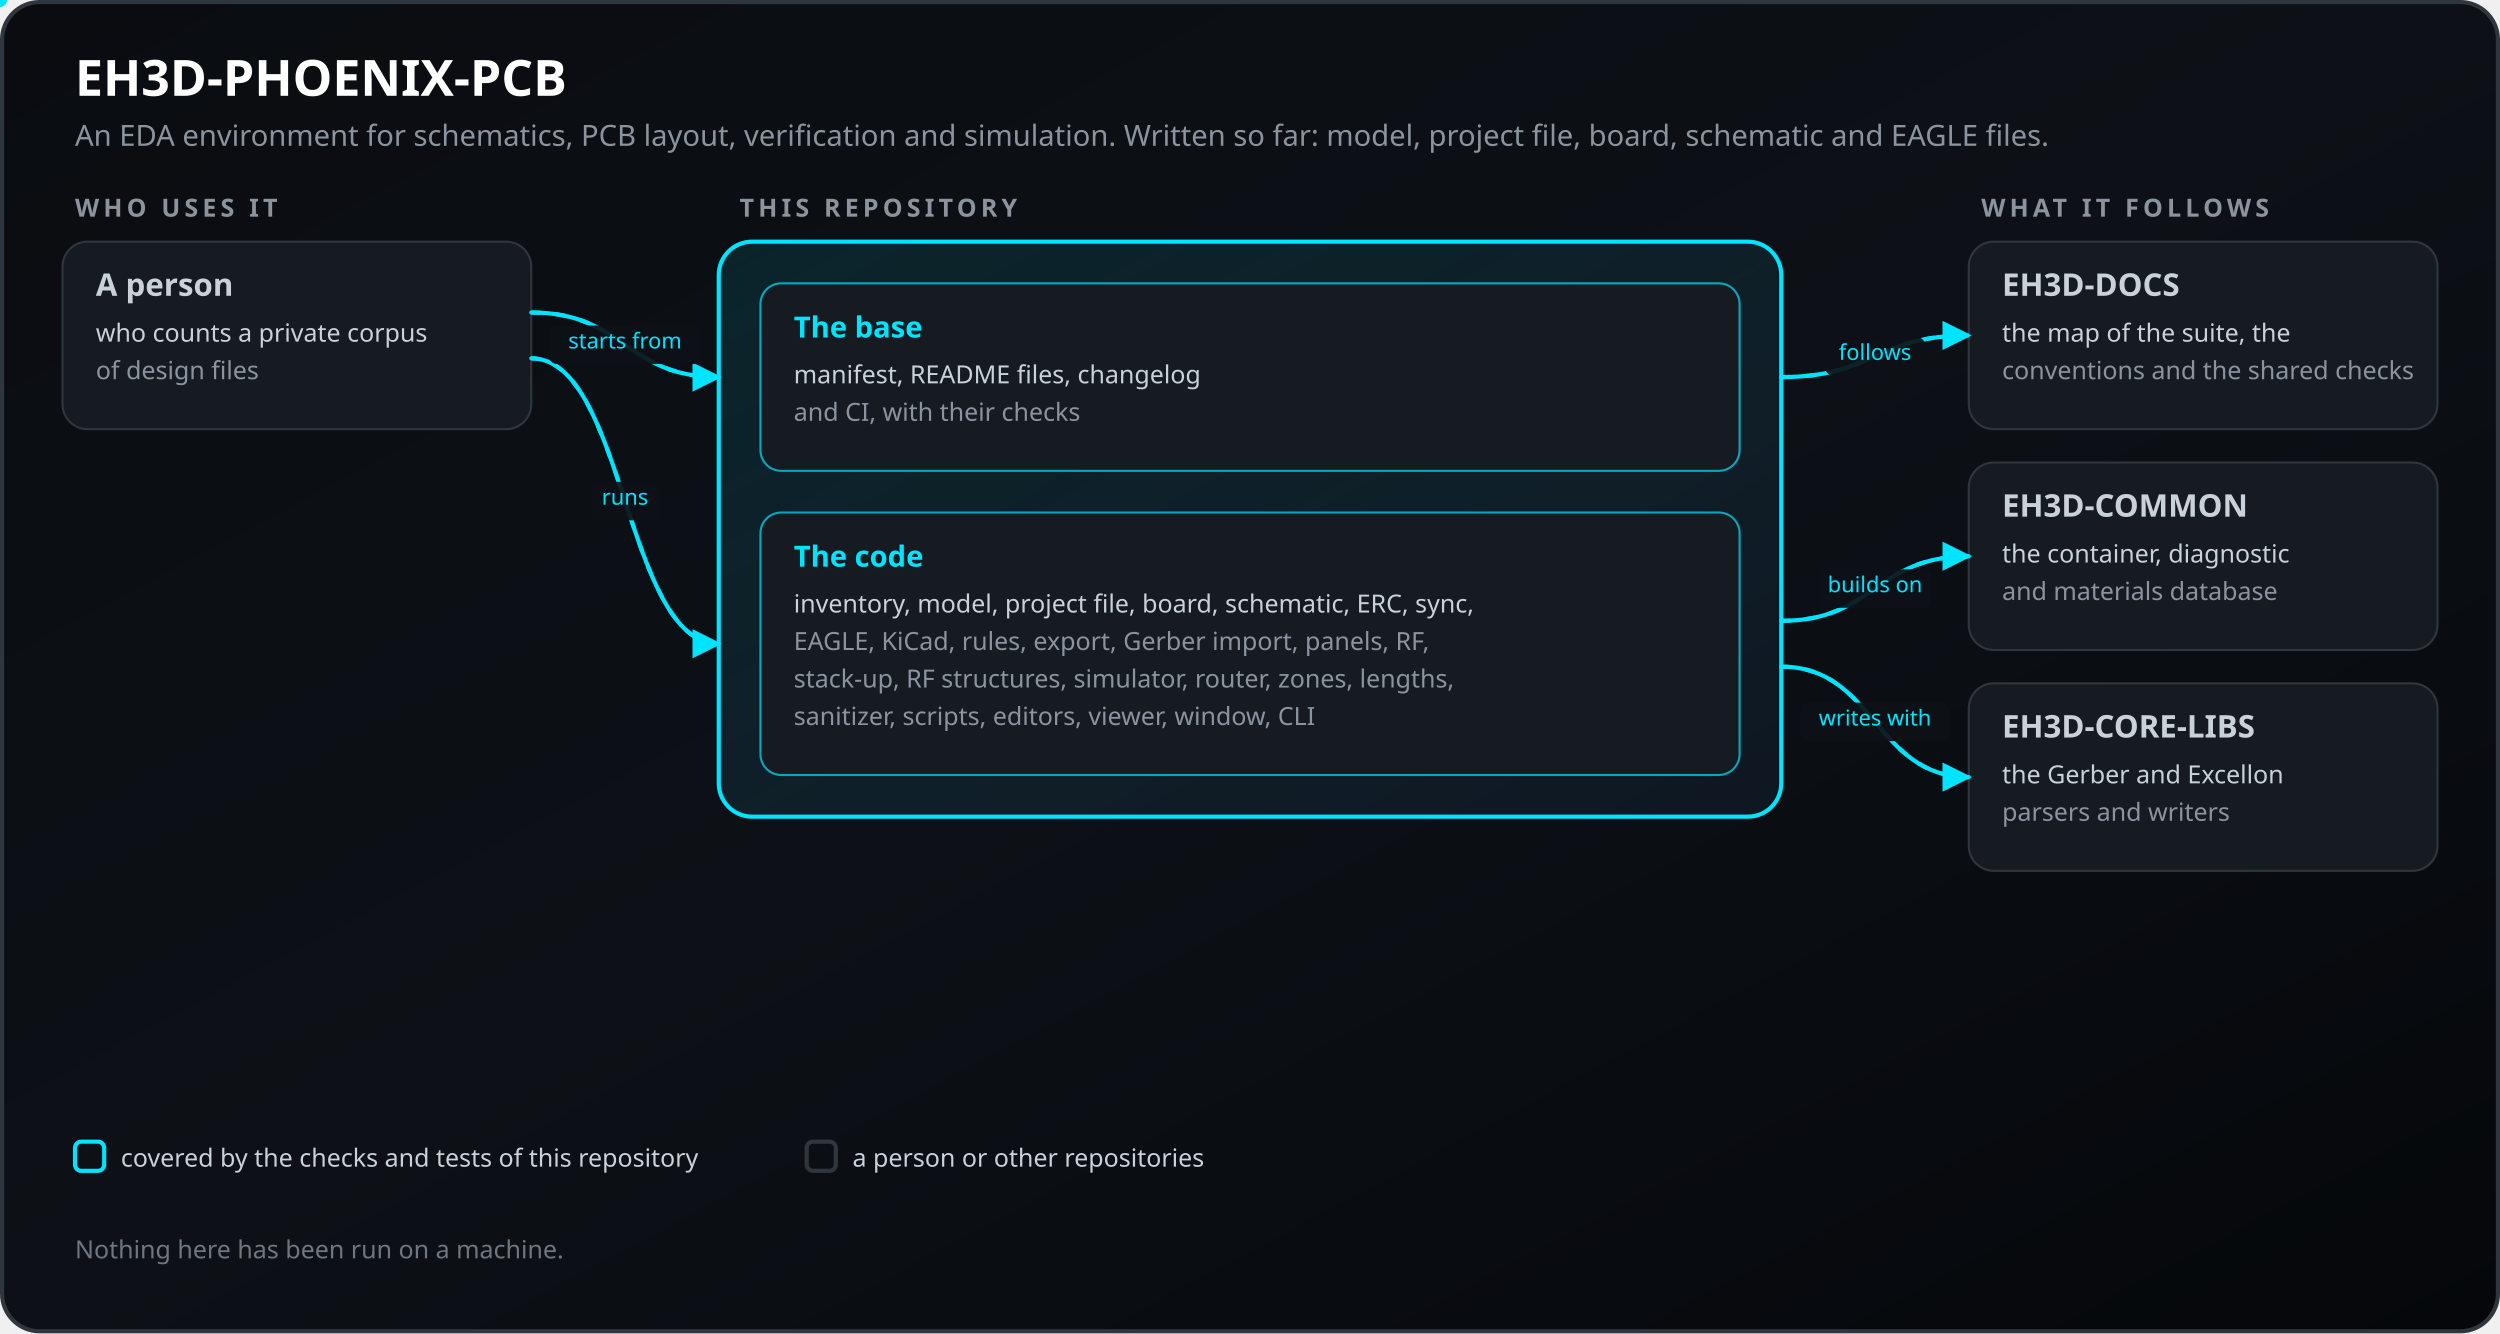
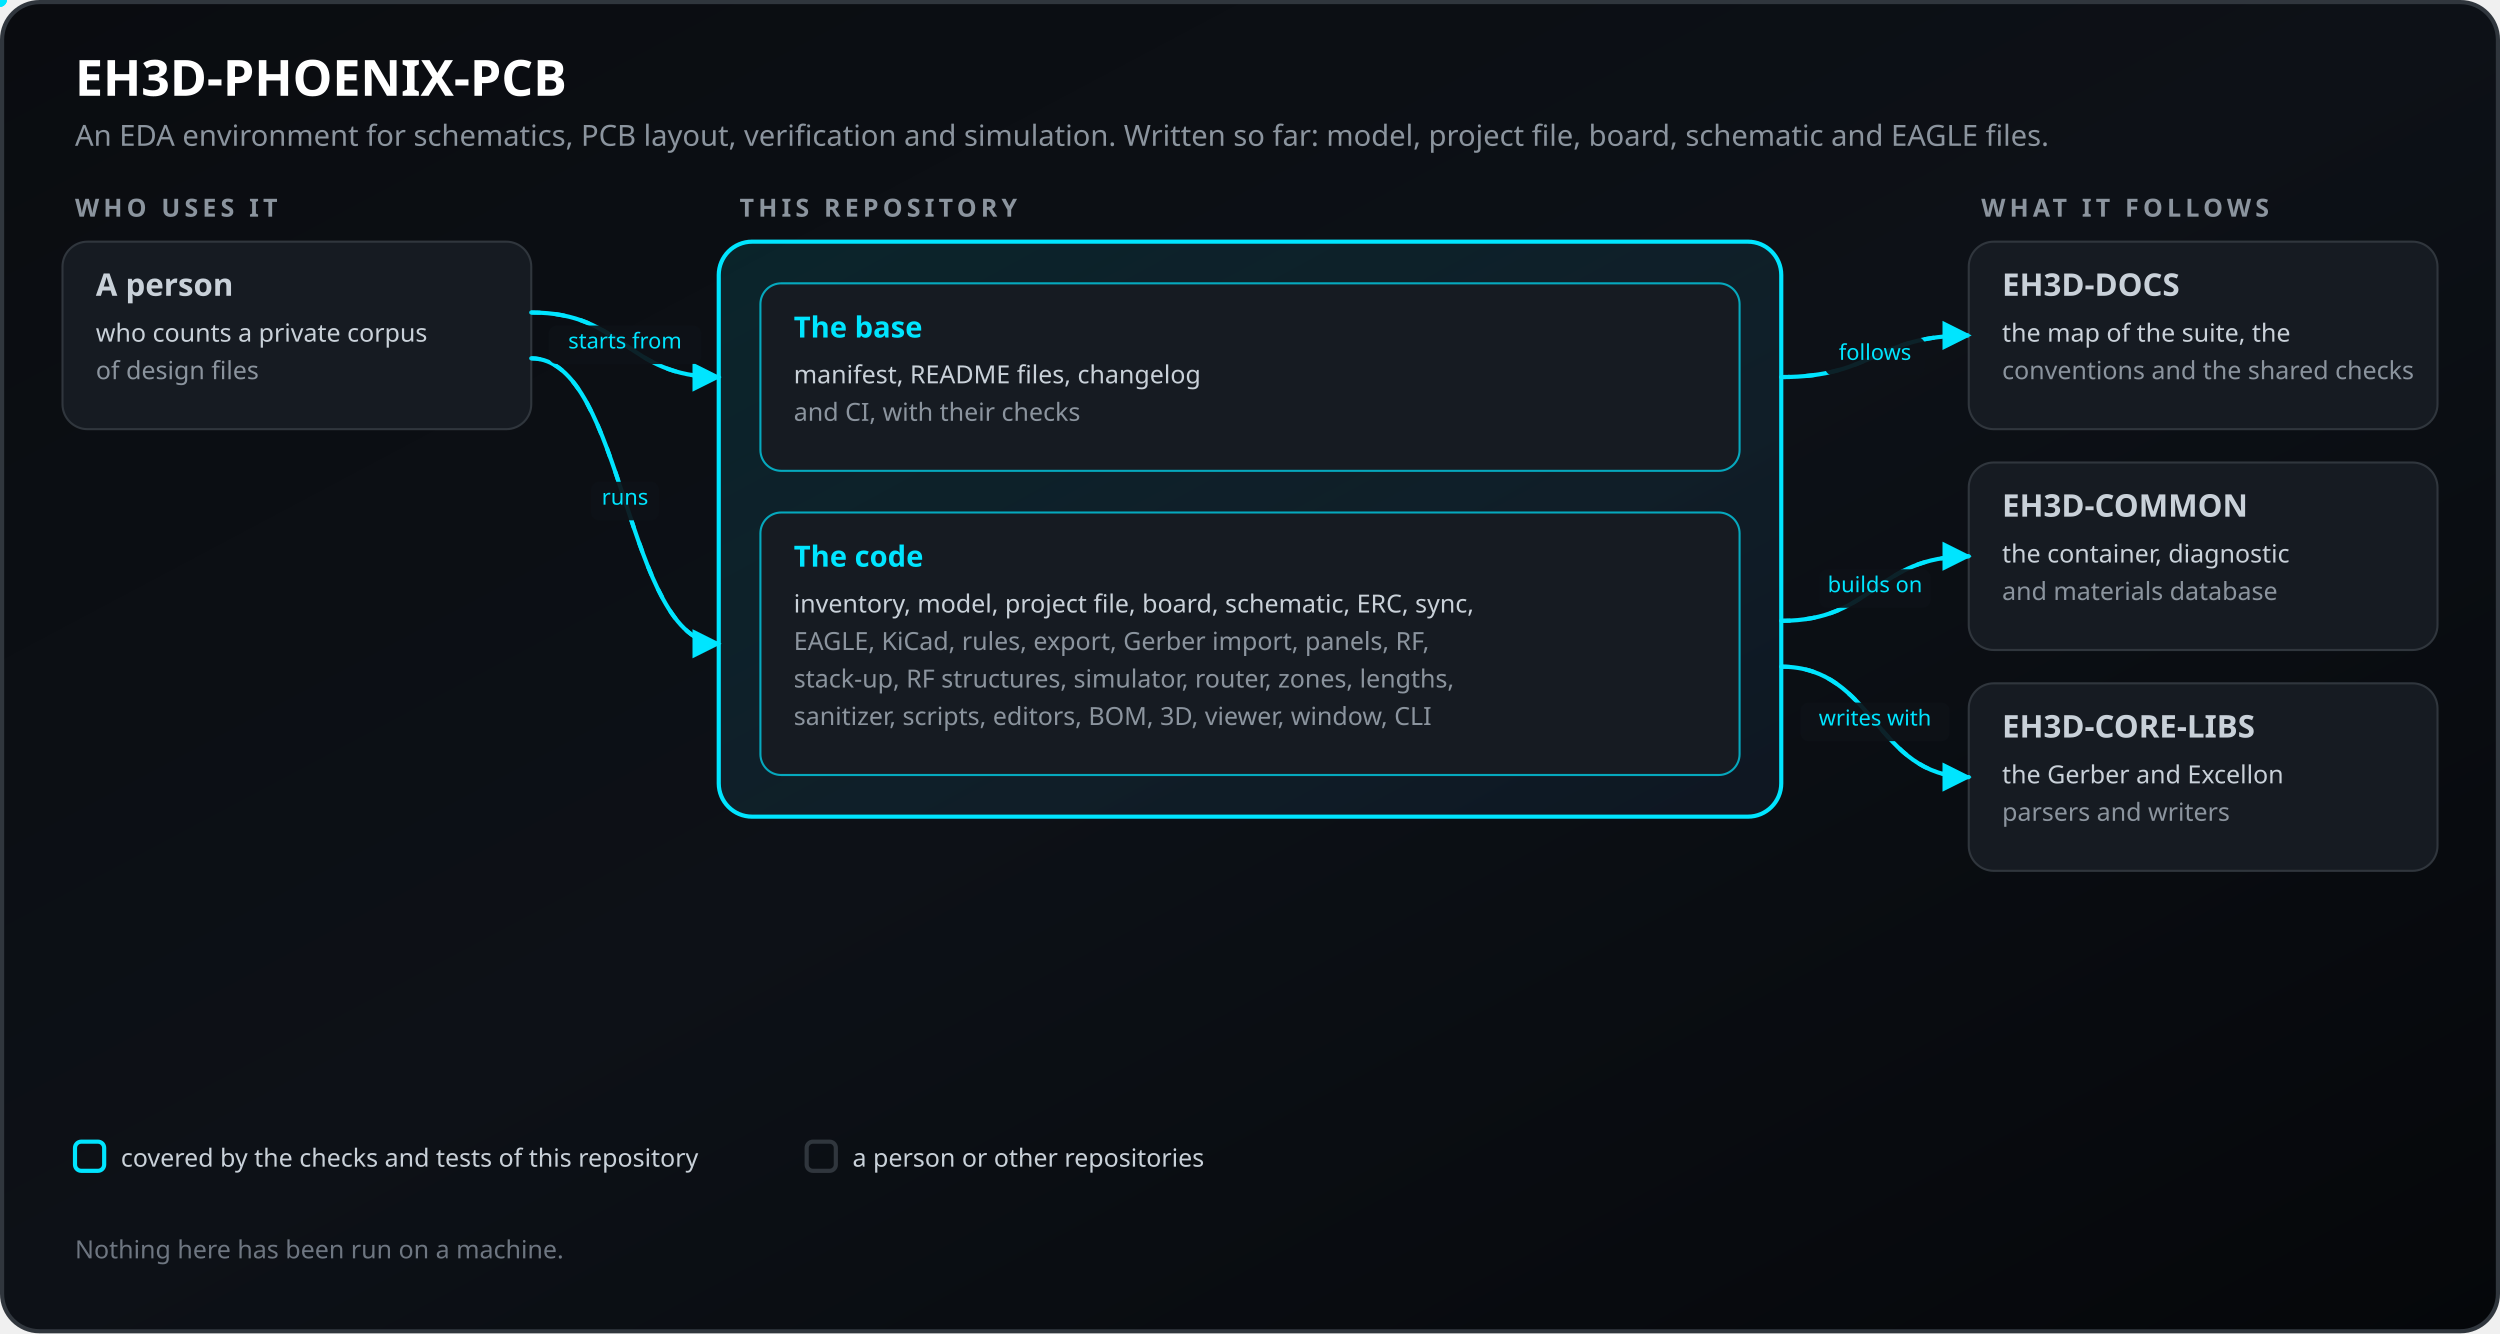
<svg xmlns="http://www.w3.org/2000/svg" viewBox="0 0 1200 640" width="1200" height="640" role="img" aria-labelledby="t d" font-family="'Segoe UI','Noto Sans','Noto Sans CJK SC','Microsoft YaHei','Yu Gothic','Helvetica Neue',Helvetica,Arial,sans-serif">
  <defs>
    <linearGradient id="bg" x1="0" y1="0" x2="1" y2="1">
      <stop offset="0" stop-color="#0A0C10" />
      <stop offset="0.5" stop-color="#0D1117" />
      <stop offset="1" stop-color="#05070A" />
    </linearGradient>
    <linearGradient id="card" x1="0" y1="0" x2="1" y2="1">
      <stop offset="0" stop-color="#121821" />
      <stop offset="1" stop-color="#0B0F15" />
    </linearGradient>
    <linearGradient id="line" x1="0" y1="0" x2="1" y2="0">
      <stop offset="0" stop-color="#00E5FF" />
      <stop offset="1" stop-color="#FF0055" />
    </linearGradient>
    <filter id="glow" x="-50%" y="-50%" width="200%" height="200%">
      <feGaussianBlur stdDeviation="3" result="b" />
      <feMerge>
        <feMergeNode in="b" />
        <feMergeNode in="SourceGraphic" />
      </feMerge>
    </filter>
    <linearGradient id="svc" x1="0" y1="0" x2="1" y2="1">
      <stop offset="0" stop-color="#00E5FF" stop-opacity="0.10" />
      <stop offset="1" stop-color="#4DA3FF" stop-opacity="0.06" />
    </linearGradient>
    <marker id="m00E5FF" viewBox="0 0 10 10" refX="9" refY="5" markerWidth="7" markerHeight="7" orient="auto-start-reverse">
      <path d="M0 0L10 5L0 10z" fill="#00E5FF" />
    </marker>
    <marker id="m30363D" viewBox="0 0 10 10" refX="9" refY="5" markerWidth="7" markerHeight="7" orient="auto-start-reverse">
      <path d="M0 0L10 5L0 10z" fill="#8B949E" />
    </marker>
  </defs>
  <rect x="1" y="1" width="1198" height="638" rx="18" fill="url(#bg)" stroke="#30363D" stroke-width="2" />
  <text x="36" y="46" font-family="'Segoe UI','Noto Sans','Noto Sans CJK SC','Microsoft YaHei','Yu Gothic','Helvetica Neue',Helvetica,Arial,sans-serif" font-size="24" font-weight="700" fill="#FFFFFF" text-anchor="start">EH3D-PHOENIX-PCB</text>
  <text x="36" y="70" font-family="'Segoe UI','Noto Sans','Noto Sans CJK SC','Microsoft YaHei','Yu Gothic','Helvetica Neue',Helvetica,Arial,sans-serif" font-size="14" font-weight="400" fill="#8B949E" text-anchor="start">An EDA environment for schematics, PCB layout, verification and simulation. Written so far: model, project file, board, schematic and EAGLE files.</text>
  <text x="36" y="104" font-family="'Segoe UI','Noto Sans','Noto Sans CJK SC','Microsoft YaHei','Yu Gothic','Helvetica Neue',Helvetica,Arial,sans-serif" font-size="12" font-weight="700" fill="#8B949E" text-anchor="start" letter-spacing="2">WHO USES IT</text>
  <text x="355" y="104" font-family="'Segoe UI','Noto Sans','Noto Sans CJK SC','Microsoft YaHei','Yu Gothic','Helvetica Neue',Helvetica,Arial,sans-serif" font-size="12" font-weight="700" fill="#8B949E" text-anchor="start" letter-spacing="2">THIS REPOSITORY</text>
  <text x="951" y="104" font-family="'Segoe UI','Noto Sans','Noto Sans CJK SC','Microsoft YaHei','Yu Gothic','Helvetica Neue',Helvetica,Arial,sans-serif" font-size="12" font-weight="700" fill="#8B949E" text-anchor="start" letter-spacing="2">WHAT IT FOLLOWS</text>
  <rect x="345" y="116" width="510" height="276" rx="16" fill="url(#svc)" stroke="#00E5FF" stroke-width="2">
    <animate attributeName="stroke-opacity" values="0.55;1;0.55" dur="4s" repeatCount="indefinite" />
  </rect>
  <rect x="30" y="116" width="225" height="90" rx="12" fill="#161B22" stroke="#30363D" stroke-width="1" />
  <text x="46" y="142" font-family="'Segoe UI','Noto Sans','Noto Sans CJK SC','Microsoft YaHei','Yu Gothic','Helvetica Neue',Helvetica,Arial,sans-serif" font-size="15" font-weight="700" fill="#C9D1D9" text-anchor="start">A person</text>
  <text x="46" y="164" font-family="'Segoe UI','Noto Sans','Noto Sans CJK SC','Microsoft YaHei','Yu Gothic','Helvetica Neue',Helvetica,Arial,sans-serif" font-size="12" font-weight="400" fill="#C9D1D9" text-anchor="start">who counts a private corpus</text>
  <text x="46" y="182" font-family="'Segoe UI','Noto Sans','Noto Sans CJK SC','Microsoft YaHei','Yu Gothic','Helvetica Neue',Helvetica,Arial,sans-serif" font-size="12" font-weight="400" fill="#8B949E" text-anchor="start">of design files</text>
  <rect x="365" y="136" width="470" height="90" rx="10" fill="#161B22" stroke="#00E5FF" stroke-width="1" stroke-opacity="0.7">
    <animate attributeName="stroke-opacity" values="0.45;1;0.45;0.45" keyTimes="0;0.08;0.2;1" dur="6s" begin="0s" repeatCount="indefinite" />
    <animate attributeName="stroke-width" values="1;2.4;1;1" keyTimes="0;0.08;0.2;1" dur="6s" begin="0s" repeatCount="indefinite" />
  </rect>
  <text x="381" y="162" font-family="'Segoe UI','Noto Sans','Noto Sans CJK SC','Microsoft YaHei','Yu Gothic','Helvetica Neue',Helvetica,Arial,sans-serif" font-size="14" font-weight="700" fill="#00E5FF" text-anchor="start">The base</text>
  <text x="381" y="184" font-family="'Segoe UI','Noto Sans','Noto Sans CJK SC','Microsoft YaHei','Yu Gothic','Helvetica Neue',Helvetica,Arial,sans-serif" font-size="12" font-weight="400" fill="#C9D1D9" text-anchor="start">manifest, README files, changelog</text>
  <text x="381" y="202" font-family="'Segoe UI','Noto Sans','Noto Sans CJK SC','Microsoft YaHei','Yu Gothic','Helvetica Neue',Helvetica,Arial,sans-serif" font-size="12" font-weight="400" fill="#8B949E" text-anchor="start">and CI, with their checks</text>
  <rect x="365" y="246" width="470" height="126" rx="10" fill="#161B22" stroke="#00E5FF" stroke-width="1" stroke-opacity="0.7">
    <animate attributeName="stroke-opacity" values="0.45;1;0.45;0.45" keyTimes="0;0.08;0.2;1" dur="6s" begin="1s" repeatCount="indefinite" />
    <animate attributeName="stroke-width" values="1;2.4;1;1" keyTimes="0;0.08;0.2;1" dur="6s" begin="1s" repeatCount="indefinite" />
  </rect>
  <text x="381" y="272" font-family="'Segoe UI','Noto Sans','Noto Sans CJK SC','Microsoft YaHei','Yu Gothic','Helvetica Neue',Helvetica,Arial,sans-serif" font-size="14" font-weight="700" fill="#00E5FF" text-anchor="start">The code</text>
  <text x="381" y="294" font-family="'Segoe UI','Noto Sans','Noto Sans CJK SC','Microsoft YaHei','Yu Gothic','Helvetica Neue',Helvetica,Arial,sans-serif" font-size="12" font-weight="400" fill="#C9D1D9" text-anchor="start">inventory, model, project file, board, schematic, ERC, sync,</text>
  <text x="381" y="312" font-family="'Segoe UI','Noto Sans','Noto Sans CJK SC','Microsoft YaHei','Yu Gothic','Helvetica Neue',Helvetica,Arial,sans-serif" font-size="12" font-weight="400" fill="#8B949E" text-anchor="start">EAGLE, KiCad, rules, export, Gerber import, panels, RF,</text>
  <text x="381" y="330" font-family="'Segoe UI','Noto Sans','Noto Sans CJK SC','Microsoft YaHei','Yu Gothic','Helvetica Neue',Helvetica,Arial,sans-serif" font-size="12" font-weight="400" fill="#8B949E" text-anchor="start">stack-up, RF structures, simulator, router, zones, lengths,</text>
-   <text x="381" y="348" font-family="'Segoe UI','Noto Sans','Noto Sans CJK SC','Microsoft YaHei','Yu Gothic','Helvetica Neue',Helvetica,Arial,sans-serif" font-size="12" font-weight="400" fill="#8B949E" text-anchor="start">sanitizer, scripts, editors, viewer, window, CLI</text>
+   <text x="381" y="348" font-family="'Segoe UI','Noto Sans','Noto Sans CJK SC','Microsoft YaHei','Yu Gothic','Helvetica Neue',Helvetica,Arial,sans-serif" font-size="12" font-weight="400" fill="#8B949E" text-anchor="start">sanitizer, scripts, editors, BOM, 3D, viewer, window, CLI</text>
  <rect x="945" y="116" width="225" height="90" rx="12" fill="#161B22" stroke="#30363D" stroke-width="1" />
  <text x="961" y="142" font-family="'Segoe UI','Noto Sans','Noto Sans CJK SC','Microsoft YaHei','Yu Gothic','Helvetica Neue',Helvetica,Arial,sans-serif" font-size="15" font-weight="700" fill="#C9D1D9" text-anchor="start">EH3D-DOCS</text>
  <text x="961" y="164" font-family="'Segoe UI','Noto Sans','Noto Sans CJK SC','Microsoft YaHei','Yu Gothic','Helvetica Neue',Helvetica,Arial,sans-serif" font-size="12" font-weight="400" fill="#C9D1D9" text-anchor="start">the map of the suite, the</text>
  <text x="961" y="182" font-family="'Segoe UI','Noto Sans','Noto Sans CJK SC','Microsoft YaHei','Yu Gothic','Helvetica Neue',Helvetica,Arial,sans-serif" font-size="12" font-weight="400" fill="#8B949E" text-anchor="start">conventions and the shared checks</text>
  <rect x="945" y="222" width="225" height="90" rx="12" fill="#161B22" stroke="#30363D" stroke-width="1" />
  <text x="961" y="248" font-family="'Segoe UI','Noto Sans','Noto Sans CJK SC','Microsoft YaHei','Yu Gothic','Helvetica Neue',Helvetica,Arial,sans-serif" font-size="15" font-weight="700" fill="#C9D1D9" text-anchor="start">EH3D-COMMON</text>
  <text x="961" y="270" font-family="'Segoe UI','Noto Sans','Noto Sans CJK SC','Microsoft YaHei','Yu Gothic','Helvetica Neue',Helvetica,Arial,sans-serif" font-size="12" font-weight="400" fill="#C9D1D9" text-anchor="start">the container, diagnostic</text>
  <text x="961" y="288" font-family="'Segoe UI','Noto Sans','Noto Sans CJK SC','Microsoft YaHei','Yu Gothic','Helvetica Neue',Helvetica,Arial,sans-serif" font-size="12" font-weight="400" fill="#8B949E" text-anchor="start">and materials database</text>
  <rect x="945" y="328" width="225" height="90" rx="12" fill="#161B22" stroke="#30363D" stroke-width="1" />
  <text x="961" y="354" font-family="'Segoe UI','Noto Sans','Noto Sans CJK SC','Microsoft YaHei','Yu Gothic','Helvetica Neue',Helvetica,Arial,sans-serif" font-size="15" font-weight="700" fill="#C9D1D9" text-anchor="start">EH3D-CORE-LIBS</text>
  <text x="961" y="376" font-family="'Segoe UI','Noto Sans','Noto Sans CJK SC','Microsoft YaHei','Yu Gothic','Helvetica Neue',Helvetica,Arial,sans-serif" font-size="12" font-weight="400" fill="#C9D1D9" text-anchor="start">the Gerber and Excellon</text>
  <text x="961" y="394" font-family="'Segoe UI','Noto Sans','Noto Sans CJK SC','Microsoft YaHei','Yu Gothic','Helvetica Neue',Helvetica,Arial,sans-serif" font-size="12" font-weight="400" fill="#8B949E" text-anchor="start">parsers and writers</text>
  <path id="p0" d="M255 150 C300 150 300 181 345 181" stroke="#00E5FF" stroke-width="2" fill="none" marker-end="url(#m00E5FF)" />
  <path d="M255 150 C300 150 300 181 345 181" stroke="#00E5FF" stroke-width="2" fill="none" stroke-linecap="round" stroke-dasharray="4 8" opacity="0.95">
    <animate attributeName="stroke-dashoffset" from="0" to="-24" dur="1.2s" repeatCount="indefinite" />
  </path>
  <circle r="3.2" fill="#00E5FF">
    <animateMotion dur="1.8s" begin="0.00s" repeatCount="indefinite">
      <mpath href="#p0" />
    </animateMotion>
    <animate attributeName="opacity" values="0;1;1;0" keyTimes="0;0.15;0.85;1" dur="1.8s" begin="0.00s" repeatCount="indefinite" />
  </circle>
  <path id="p1" d="M855 181 C900 181 900 161 945 161" stroke="#00E5FF" stroke-width="2" fill="none" marker-end="url(#m00E5FF)" />
  <path d="M855 181 C900 181 900 161 945 161" stroke="#00E5FF" stroke-width="2" fill="none" stroke-linecap="round" stroke-dasharray="4 8" opacity="0.95">
    <animate attributeName="stroke-dashoffset" from="0" to="-24" dur="1.2s" repeatCount="indefinite" />
  </path>
  <circle r="3.2" fill="#00E5FF">
    <animateMotion dur="1.8s" begin="0.35s" repeatCount="indefinite">
      <mpath href="#p1" />
    </animateMotion>
    <animate attributeName="opacity" values="0;1;1;0" keyTimes="0;0.15;0.85;1" dur="1.8s" begin="0.35s" repeatCount="indefinite" />
  </circle>
  <path id="p2" d="M255 172 C300 172 300 309 345 309" stroke="#00E5FF" stroke-width="2" fill="none" marker-end="url(#m00E5FF)" />
  <path d="M255 172 C300 172 300 309 345 309" stroke="#00E5FF" stroke-width="2" fill="none" stroke-linecap="round" stroke-dasharray="4 8" opacity="0.95">
    <animate attributeName="stroke-dashoffset" from="0" to="-24" dur="1.2s" repeatCount="indefinite" />
  </path>
  <circle r="3.2" fill="#00E5FF">
    <animateMotion dur="1.8s" begin="0.70s" repeatCount="indefinite">
      <mpath href="#p2" />
    </animateMotion>
    <animate attributeName="opacity" values="0;1;1;0" keyTimes="0;0.15;0.85;1" dur="1.8s" begin="0.70s" repeatCount="indefinite" />
  </circle>
  <path id="p3" d="M855 298 C900 298 900 267 945 267" stroke="#00E5FF" stroke-width="2" fill="none" marker-end="url(#m00E5FF)" />
  <path d="M855 298 C900 298 900 267 945 267" stroke="#00E5FF" stroke-width="2" fill="none" stroke-linecap="round" stroke-dasharray="4 8" opacity="0.95">
    <animate attributeName="stroke-dashoffset" from="0" to="-24" dur="1.2s" repeatCount="indefinite" />
  </path>
  <circle r="3.2" fill="#00E5FF">
    <animateMotion dur="1.8s" begin="1.05s" repeatCount="indefinite">
      <mpath href="#p3" />
    </animateMotion>
    <animate attributeName="opacity" values="0;1;1;0" keyTimes="0;0.15;0.85;1" dur="1.8s" begin="1.05s" repeatCount="indefinite" />
  </circle>
  <path id="p4" d="M855 320 C900 320 900 373 945 373" stroke="#00E5FF" stroke-width="2" fill="none" marker-end="url(#m00E5FF)" />
  <path d="M855 320 C900 320 900 373 945 373" stroke="#00E5FF" stroke-width="2" fill="none" stroke-linecap="round" stroke-dasharray="4 8" opacity="0.95">
    <animate attributeName="stroke-dashoffset" from="0" to="-24" dur="1.2s" repeatCount="indefinite" />
  </path>
  <circle r="3.2" fill="#00E5FF">
    <animateMotion dur="1.8s" begin="1.40s" repeatCount="indefinite">
      <mpath href="#p4" />
    </animateMotion>
    <animate attributeName="opacity" values="0;1;1;0" keyTimes="0;0.15;0.85;1" dur="1.8s" begin="1.40s" repeatCount="indefinite" />
  </circle>
  <rect x="263.395" y="156.25" width="73.21" height="18.5" rx="4" fill="#0D1117" opacity="0.92" />
  <text x="300" y="167.25" font-family="'Segoe UI','Noto Sans','Noto Sans CJK SC','Microsoft YaHei','Yu Gothic','Helvetica Neue',Helvetica,Arial,sans-serif" font-size="10.5" font-weight="400" fill="#00E5FF" text-anchor="middle">starts from</text>
  <rect x="875.995" y="161.75" width="48.01" height="18.5" rx="4" fill="#0D1117" opacity="0.92" />
  <text x="900" y="172.75" font-family="'Segoe UI','Noto Sans','Noto Sans CJK SC','Microsoft YaHei','Yu Gothic','Helvetica Neue',Helvetica,Arial,sans-serif" font-size="10.5" font-weight="400" fill="#00E5FF" text-anchor="middle">follows</text>
  <rect x="283.66" y="231.25" width="32.68" height="18.5" rx="4" fill="#0D1117" opacity="0.92" />
  <text x="300" y="242.25" font-family="'Segoe UI','Noto Sans','Noto Sans CJK SC','Microsoft YaHei','Yu Gothic','Helvetica Neue',Helvetica,Arial,sans-serif" font-size="10.5" font-weight="400" fill="#00E5FF" text-anchor="middle">runs</text>
  <rect x="873.265" y="273.25" width="53.47" height="18.5" rx="4" fill="#0D1117" opacity="0.92" />
  <text x="900" y="284.25" font-family="'Segoe UI','Noto Sans','Noto Sans CJK SC','Microsoft YaHei','Yu Gothic','Helvetica Neue',Helvetica,Arial,sans-serif" font-size="10.5" font-weight="400" fill="#00E5FF" text-anchor="middle">builds on</text>
  <rect x="864.235" y="337.25" width="71.53" height="18.5" rx="4" fill="#0D1117" opacity="0.92" />
  <text x="900" y="348.25" font-family="'Segoe UI','Noto Sans','Noto Sans CJK SC','Microsoft YaHei','Yu Gothic','Helvetica Neue',Helvetica,Arial,sans-serif" font-size="10.5" font-weight="400" fill="#00E5FF" text-anchor="middle">writes with</text>
  <rect x="36" y="548" width="14" height="14" rx="3" fill="none" stroke="#00E5FF" stroke-width="2" />
  <text x="58" y="560" font-family="'Segoe UI','Noto Sans','Noto Sans CJK SC','Microsoft YaHei','Yu Gothic','Helvetica Neue',Helvetica,Arial,sans-serif" font-size="12" font-weight="400" fill="#C9D1D9" text-anchor="start">covered by the checks and tests of this repository</text>
  <rect x="387.2" y="548" width="14" height="14" rx="3" fill="none" stroke="#30363D" stroke-width="2" />
  <text x="409.2" y="560" font-family="'Segoe UI','Noto Sans','Noto Sans CJK SC','Microsoft YaHei','Yu Gothic','Helvetica Neue',Helvetica,Arial,sans-serif" font-size="12" font-weight="400" fill="#C9D1D9" text-anchor="start">a person or other repositories</text>
  <text x="36" y="604" font-family="'Segoe UI','Noto Sans','Noto Sans CJK SC','Microsoft YaHei','Yu Gothic','Helvetica Neue',Helvetica,Arial,sans-serif" font-size="12" font-weight="400" fill="#6E7681" text-anchor="start">Nothing here has been run on a machine.</text>
</svg>
